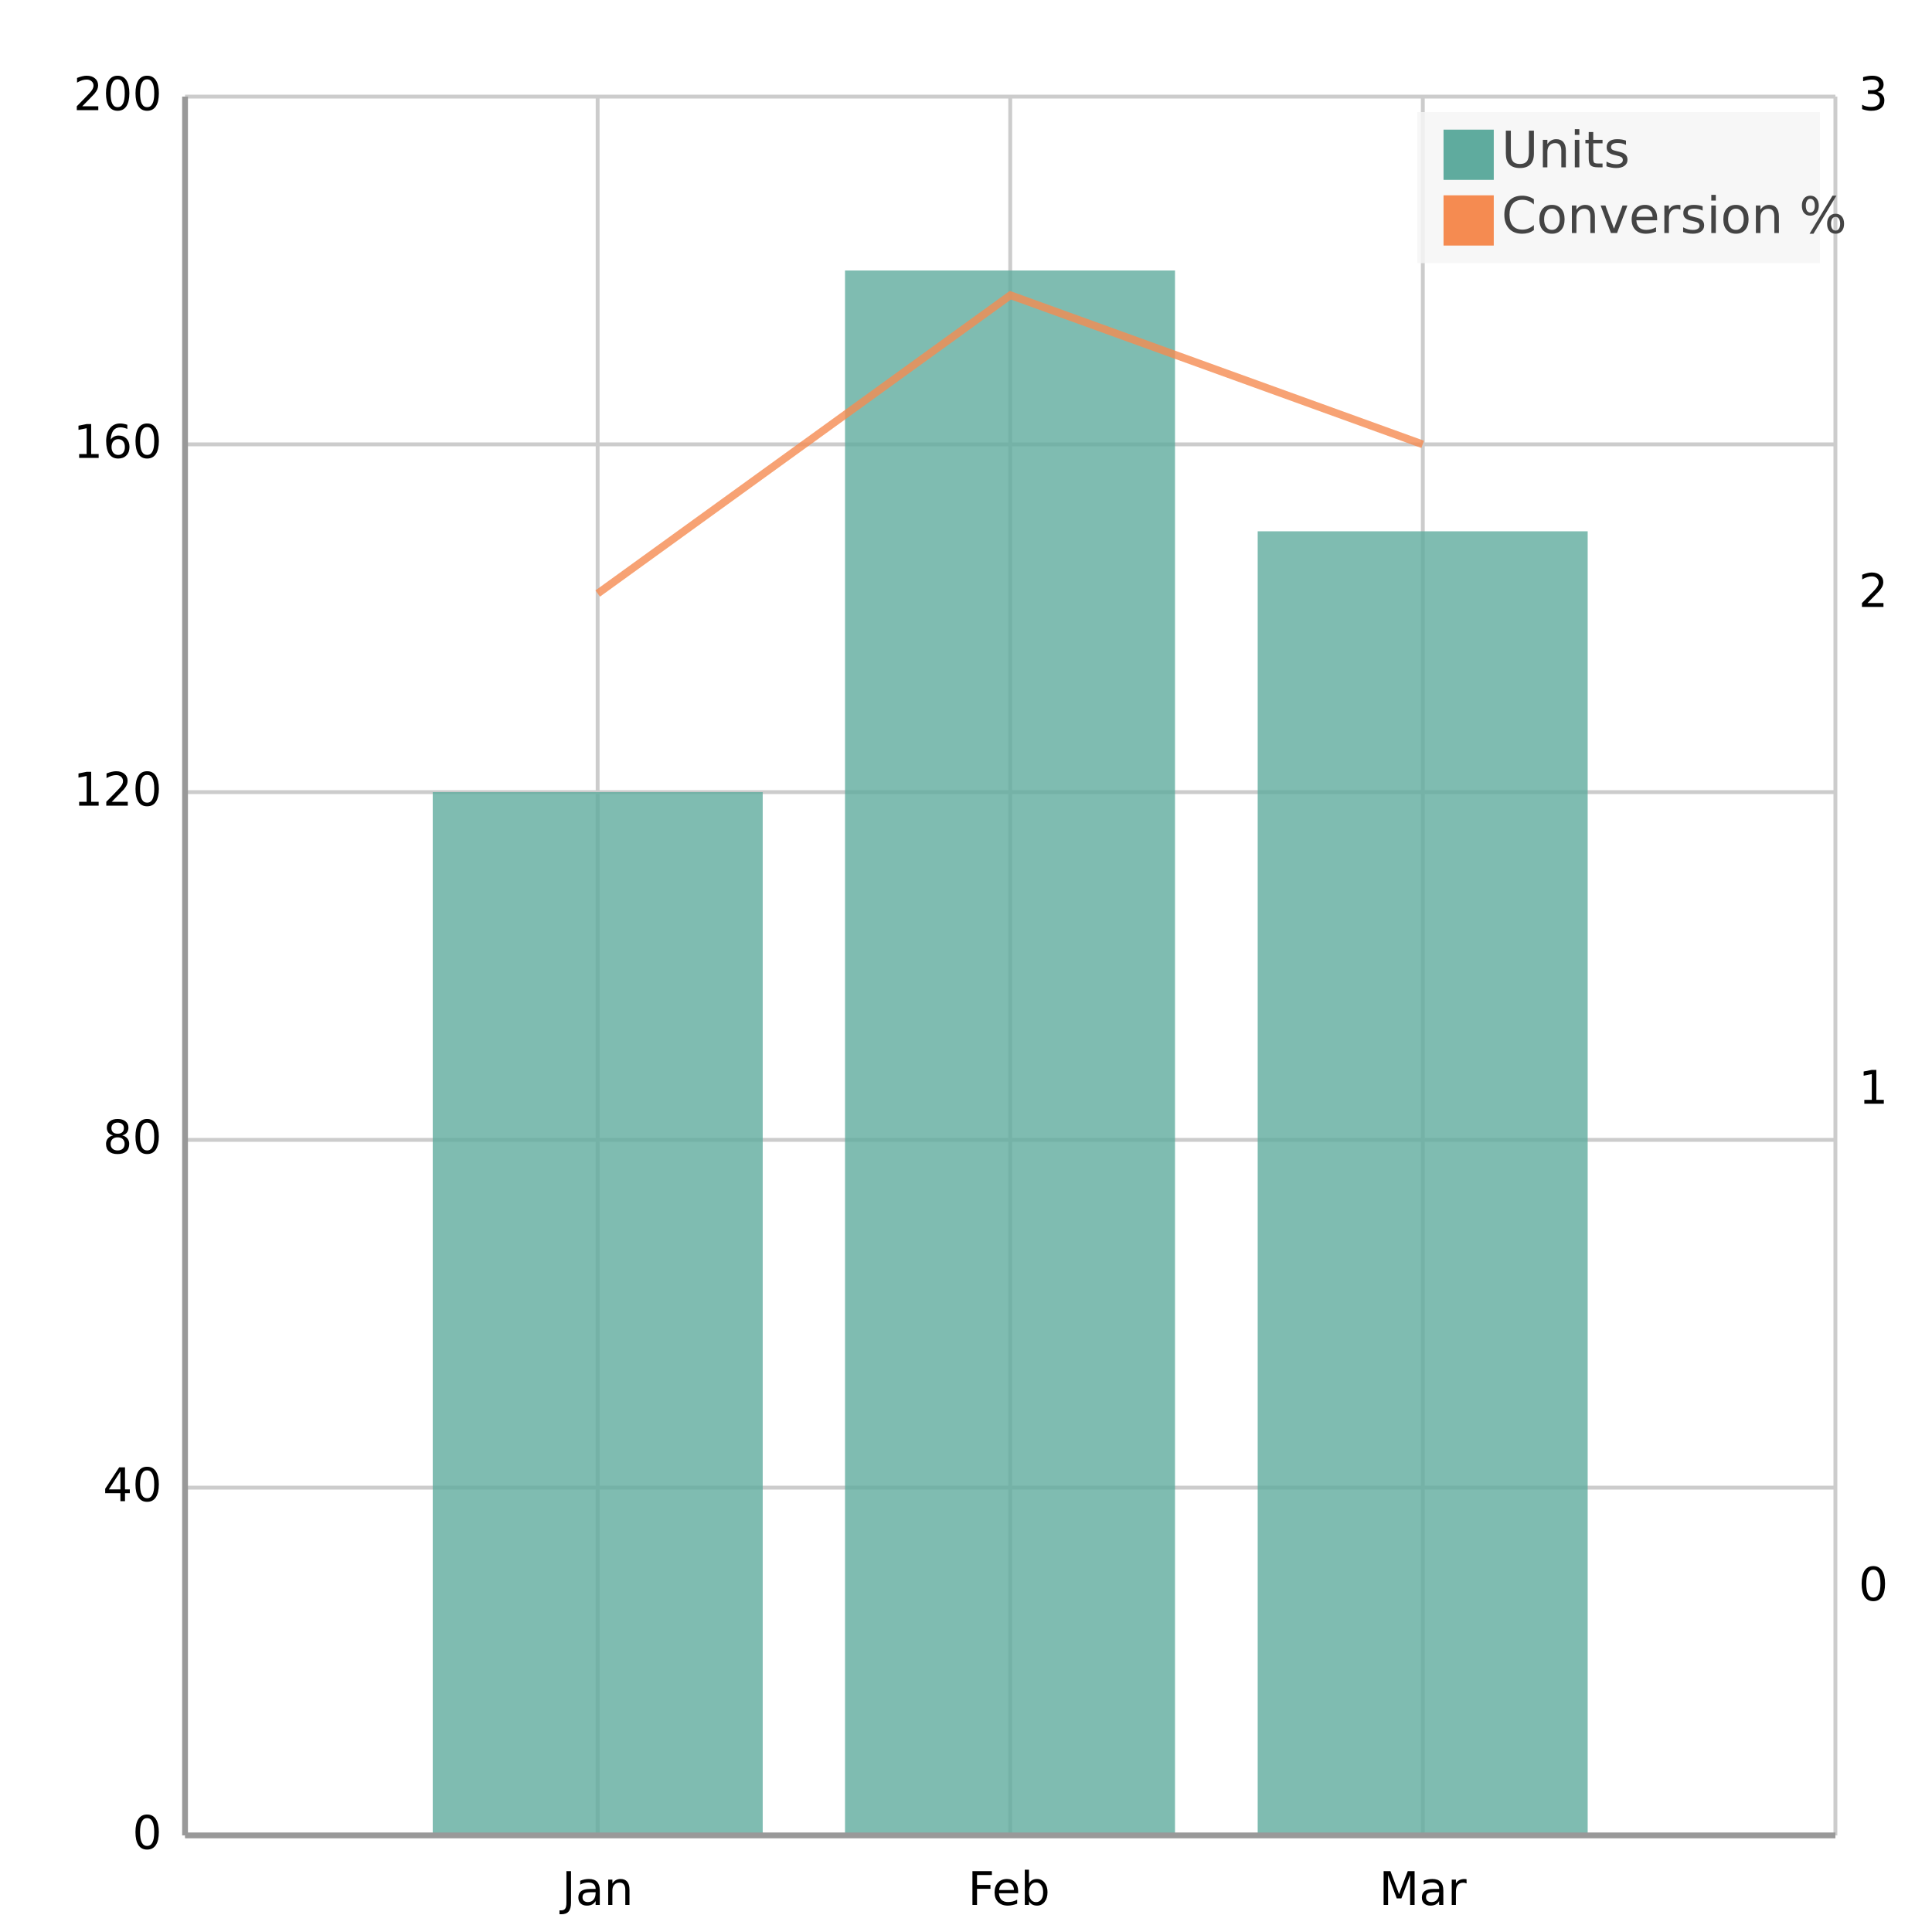
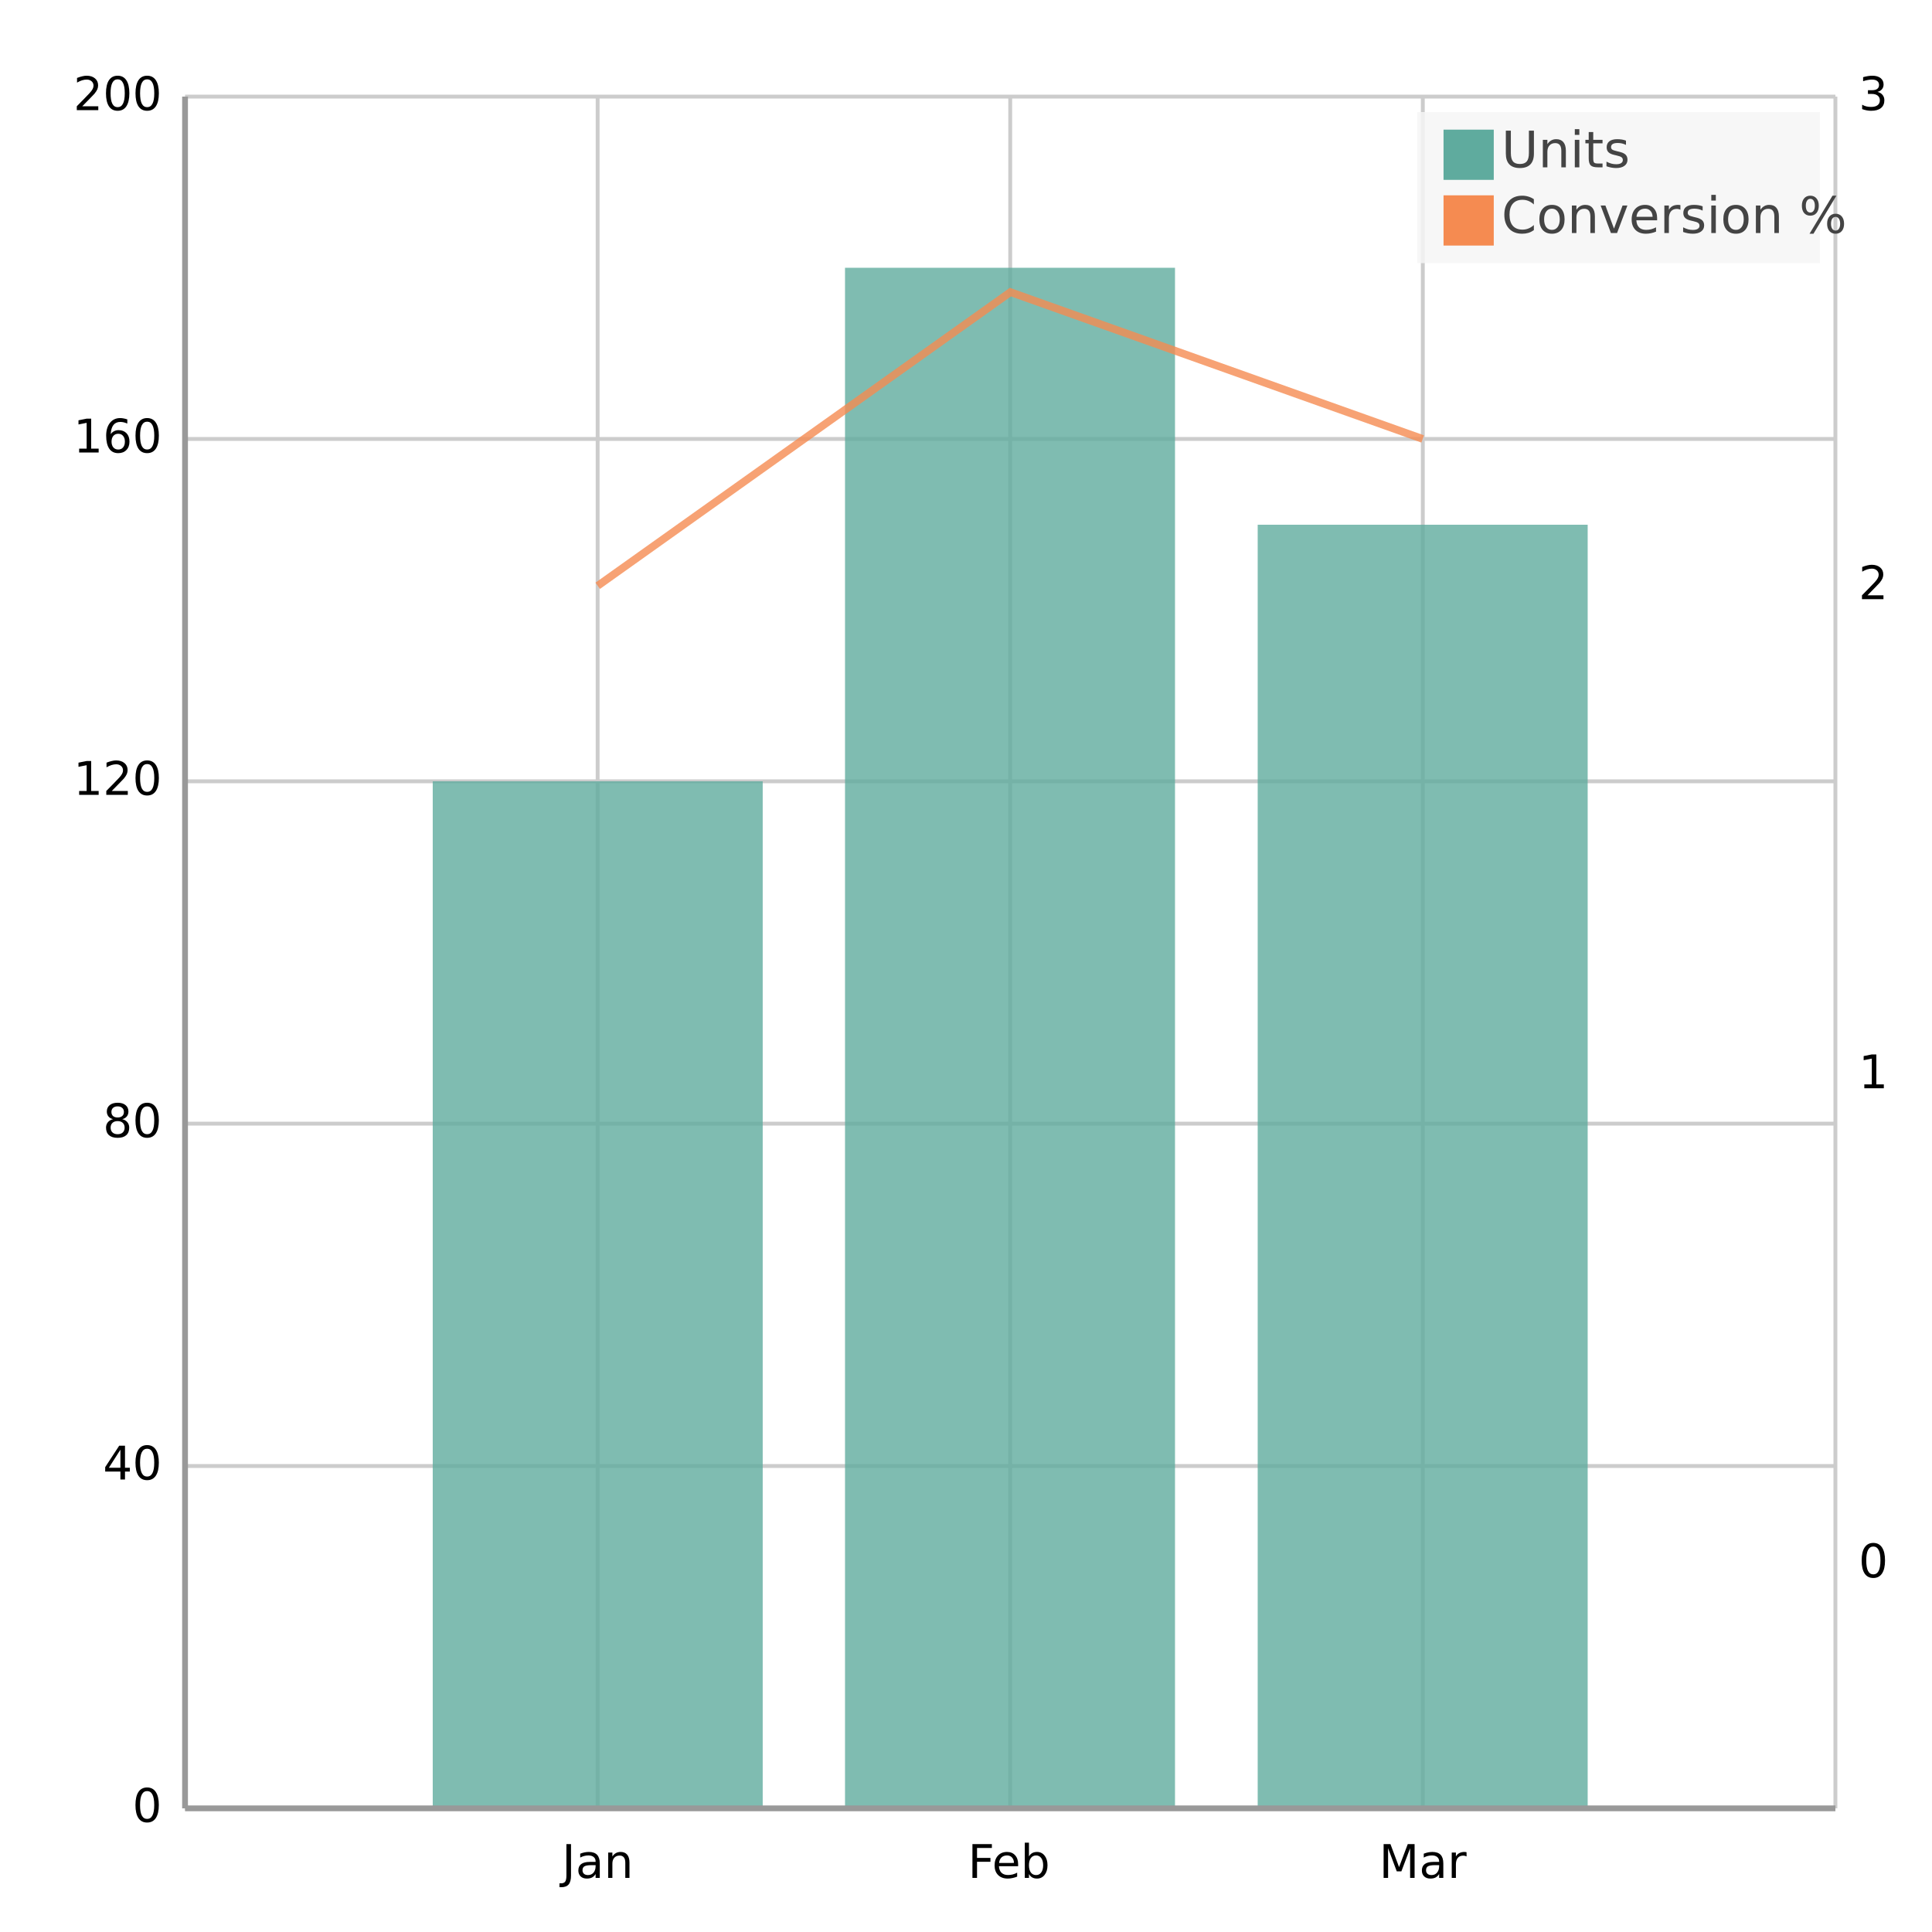
<svg xmlns="http://www.w3.org/2000/svg" width="500" height="500" viewBox="0 0 500 500">
  <path fill="#FFFFFF" d="M0 0 h500 v500 h-500 v-500Z" />
  <defs>
    <clipPath id="plot-clip">
-       <rect x="0" y="0" width="427.11" height="450.0" />
+       <rect x="0" y="0" width="427.11" height="443.0" />
    </clipPath>
  </defs>
  <g>
-     <path stroke="#cccccc" stroke-dasharray="None" d="M0 0.0 h427.11 M0 90.0 h427.11 M0 180.0 h427.11 M0 270.0 h427.11 M0 360.0 h427.11 M0 450.0 h427.11" transform="translate(47.89, 25.0)" />
+     <path stroke="#cccccc" stroke-dasharray="None" d="M0 0.0 h427.11 M0 88.6 h427.11 M0 177.2 h427.11 M0 265.8 h427.11 M0 354.4 h427.11 M0 443.0 h427.11" transform="translate(47.89, 25.0)" />
    <g font-size="12" font-family="DejaVu Sans, sans-serif" fill="#000000" transform="translate(41.89, 25.0)">
      <text x="0" y="0.0" transform="translate(-22.89, 3.5)">200</text>
-       <text x="0" y="90.0" transform="translate(-22.89, 3.5)">160</text>
-       <text x="0" y="180.0" transform="translate(-22.89, 3.5)">120</text>
-       <text x="0" y="270.0" transform="translate(-15.26, 3.5)">80</text>
-       <text x="0" y="360.0" transform="translate(-15.26, 3.5)">40</text>
-       <text x="0" y="450.0" transform="translate(-7.63, 3.5)">0</text>
+       <text x="0" y="88.6" transform="translate(-22.89, 3.5)">160</text>
+       <text x="0" y="177.2" transform="translate(-22.89, 3.5)">120</text>
+       <text x="0" y="265.8" transform="translate(-15.26, 3.5)">80</text>
+       <text x="0" y="354.4" transform="translate(-15.26, 3.5)">40</text>
+       <text x="0" y="443.0" transform="translate(-7.63, 3.5)">0</text>
    </g>
  </g>
  <g>
-     <path stroke="#cccccc" stroke-dasharray="None" d="M0.0 0 v450.0 M106.778 0 v450.0 M213.555 0 v450.0 M320.332 0 v450.0 M427.11 0 v450.0" transform="translate(47.89, 25.0)" />
+     <path stroke="#cccccc" stroke-dasharray="None" d="M0.0 0 v443.0 M106.778 0 v443.0 M213.555 0 v443.0 M320.332 0 v443.0 M427.11 0 v443.0" transform="translate(47.89, 25.0)" />
    <g font-size="12" font-family="DejaVu Sans, sans-serif" fill="#000000" transform="translate(47.89, 43.0)">
-       <text x="0.0" y="450.0" transform="translate(-1.905, 0)"> </text>
-       <text x="106.778" y="450.0" transform="translate(-9.25, 0)">Jan</text>
-       <text x="213.555" y="450.0" transform="translate(-10.95, 0)">Feb</text>
-       <text x="320.332" y="450.0" transform="translate(-11.315, 0)">Mar</text>
-       <text x="427.11" y="450.0" transform="translate(-1.905, 0)"> </text>
+       <text x="0.0" y="443.0" transform="translate(-1.905, 0)"> </text>
+       <text x="106.778" y="443.0" transform="translate(-9.25, 0)">Jan</text>
+       <text x="213.555" y="443.0" transform="translate(-10.95, 0)">Feb</text>
+       <text x="320.332" y="443.0" transform="translate(-11.315, 0)">Mar</text>
+       <text x="427.11" y="443.0" transform="translate(-1.905, 0)"> </text>
    </g>
  </g>
  <g>
-     <g opacity="0.8" transform="translate(-25.0, -25.0) rotate(180, 250.0, 250.0) scale(-1, 1) translate(-427.11, 0)">
-       <path d="M64.1 0 h85.4 v270.0 h-85.4 v-270.0Z M170.8 0 h85.4 v405.0 h-85.4 v-405.0Z M277.6 0 h85.4 v337.5 h-85.4 v-337.5Z" fill="#5fab9e" />
+     <g opacity="0.8" transform="translate(-25.0, -32) rotate(180, 250.0, 250.0) scale(-1, 1) translate(-427.11, 0)">
+       <path d="M64.1 0 h85.4 v265.8 h-85.4 v-265.8Z M170.8 0 h85.4 v398.7 h-85.4 v-398.7Z M277.6 0 h85.4 v332.2 h-85.4 v-332.2Z" fill="#5fab9e" />
    </g>
-     <g opacity="0.8" transform="translate(-25.0, -25.0) rotate(180, 250.0, 250.0) scale(-1, 1) translate(-427.11, 0)">
+     <g opacity="0.8" transform="translate(-25.0, -32) rotate(180, 250.0, 250.0) scale(-1, 1) translate(-427.11, 0)">
      <g fill="white" stroke="#f58b51" stroke-width="2">
-         <path d="M106.8 321.4 L213.6 398.6 L320.3 360.0" fill="none" />
+         <path d="M106.8 316.4 L213.6 392.4 L320.3 354.4" fill="none" />
      </g>
    </g>
    <g font-size="12" font-family="DejaVu Sans, sans-serif" fill="#000000" transform="translate(481.0, 25.0)">
      <text x="0" y="0.0" transform="translate(0, 3.5)">3</text>
-       <text x="0" y="128.571" transform="translate(0, 3.5)">2</text>
-       <text x="0" y="257.143" transform="translate(0, 3.5)">1</text>
-       <text x="0" y="385.714" transform="translate(0, 3.5)">0</text>
+       <text x="0" y="126.571" transform="translate(0, 3.5)">2</text>
+       <text x="0" y="253.143" transform="translate(0, 3.5)">1</text>
+       <text x="0" y="379.714" transform="translate(0, 3.5)">0</text>
    </g>
  </g>
  <g>
    <rect transform="translate(-6.7965, -2.55)" x="373.584" y="31.55" width="104.213" height="39.1" fill="#f5f5f5" fill-opacity="0.85" stroke="none" />
    <g>
      <rect y="33.55" x="373.584" width="13" height="13" fill="#5fab9e" />
      <text y="43.3" x="388.584" font-size="13" font-family="DejaVu Sans, sans-serif" fill="#444444">Units</text>
    </g>
    <g>
      <rect y="50.55" x="373.584" width="13" height="13" fill="#f58b51" />
      <text y="60.3" x="388.584" font-size="13" font-family="DejaVu Sans, sans-serif" fill="#444444">Conversion %</text>
    </g>
  </g>
-   <path d="M47.89 25.0 v450.0 M47.89 475.0 h427.11" stroke="#999" stroke-width="1.5" fill="none" />
+   <path d="M47.89 25.0 v443.0 M47.89 468.0 h427.11" stroke="#999" stroke-width="1.5" fill="none" />
</svg>
